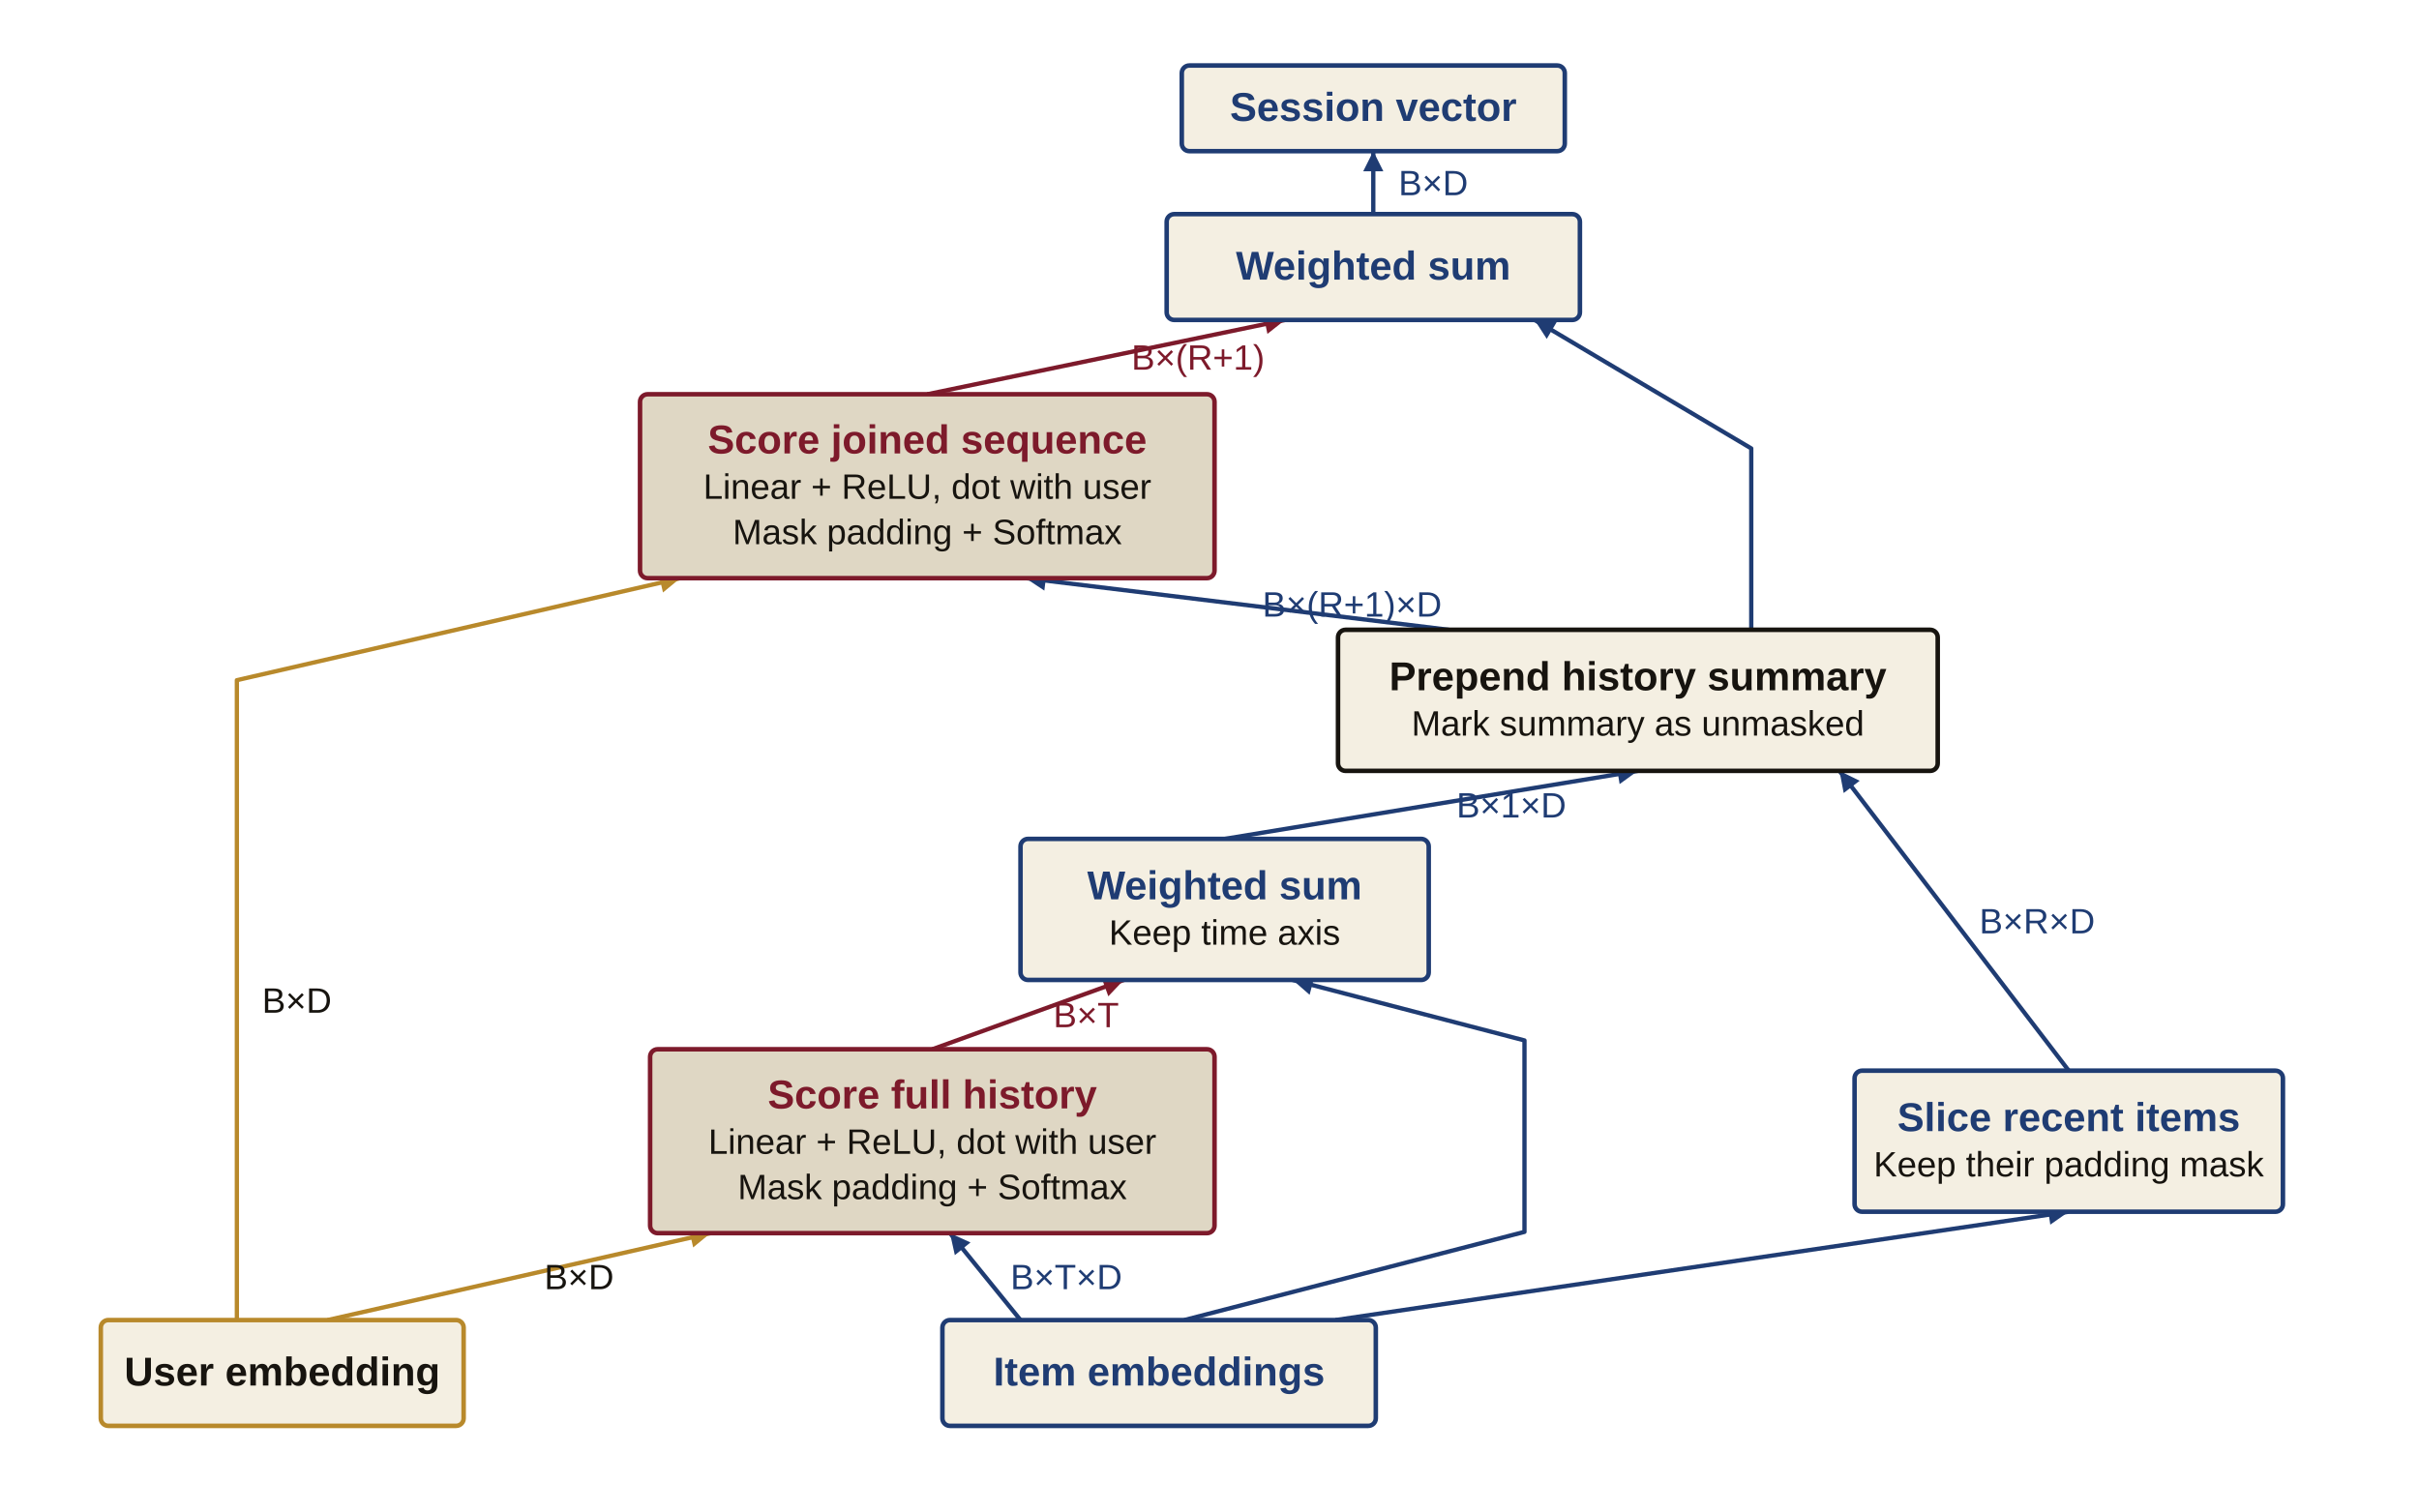
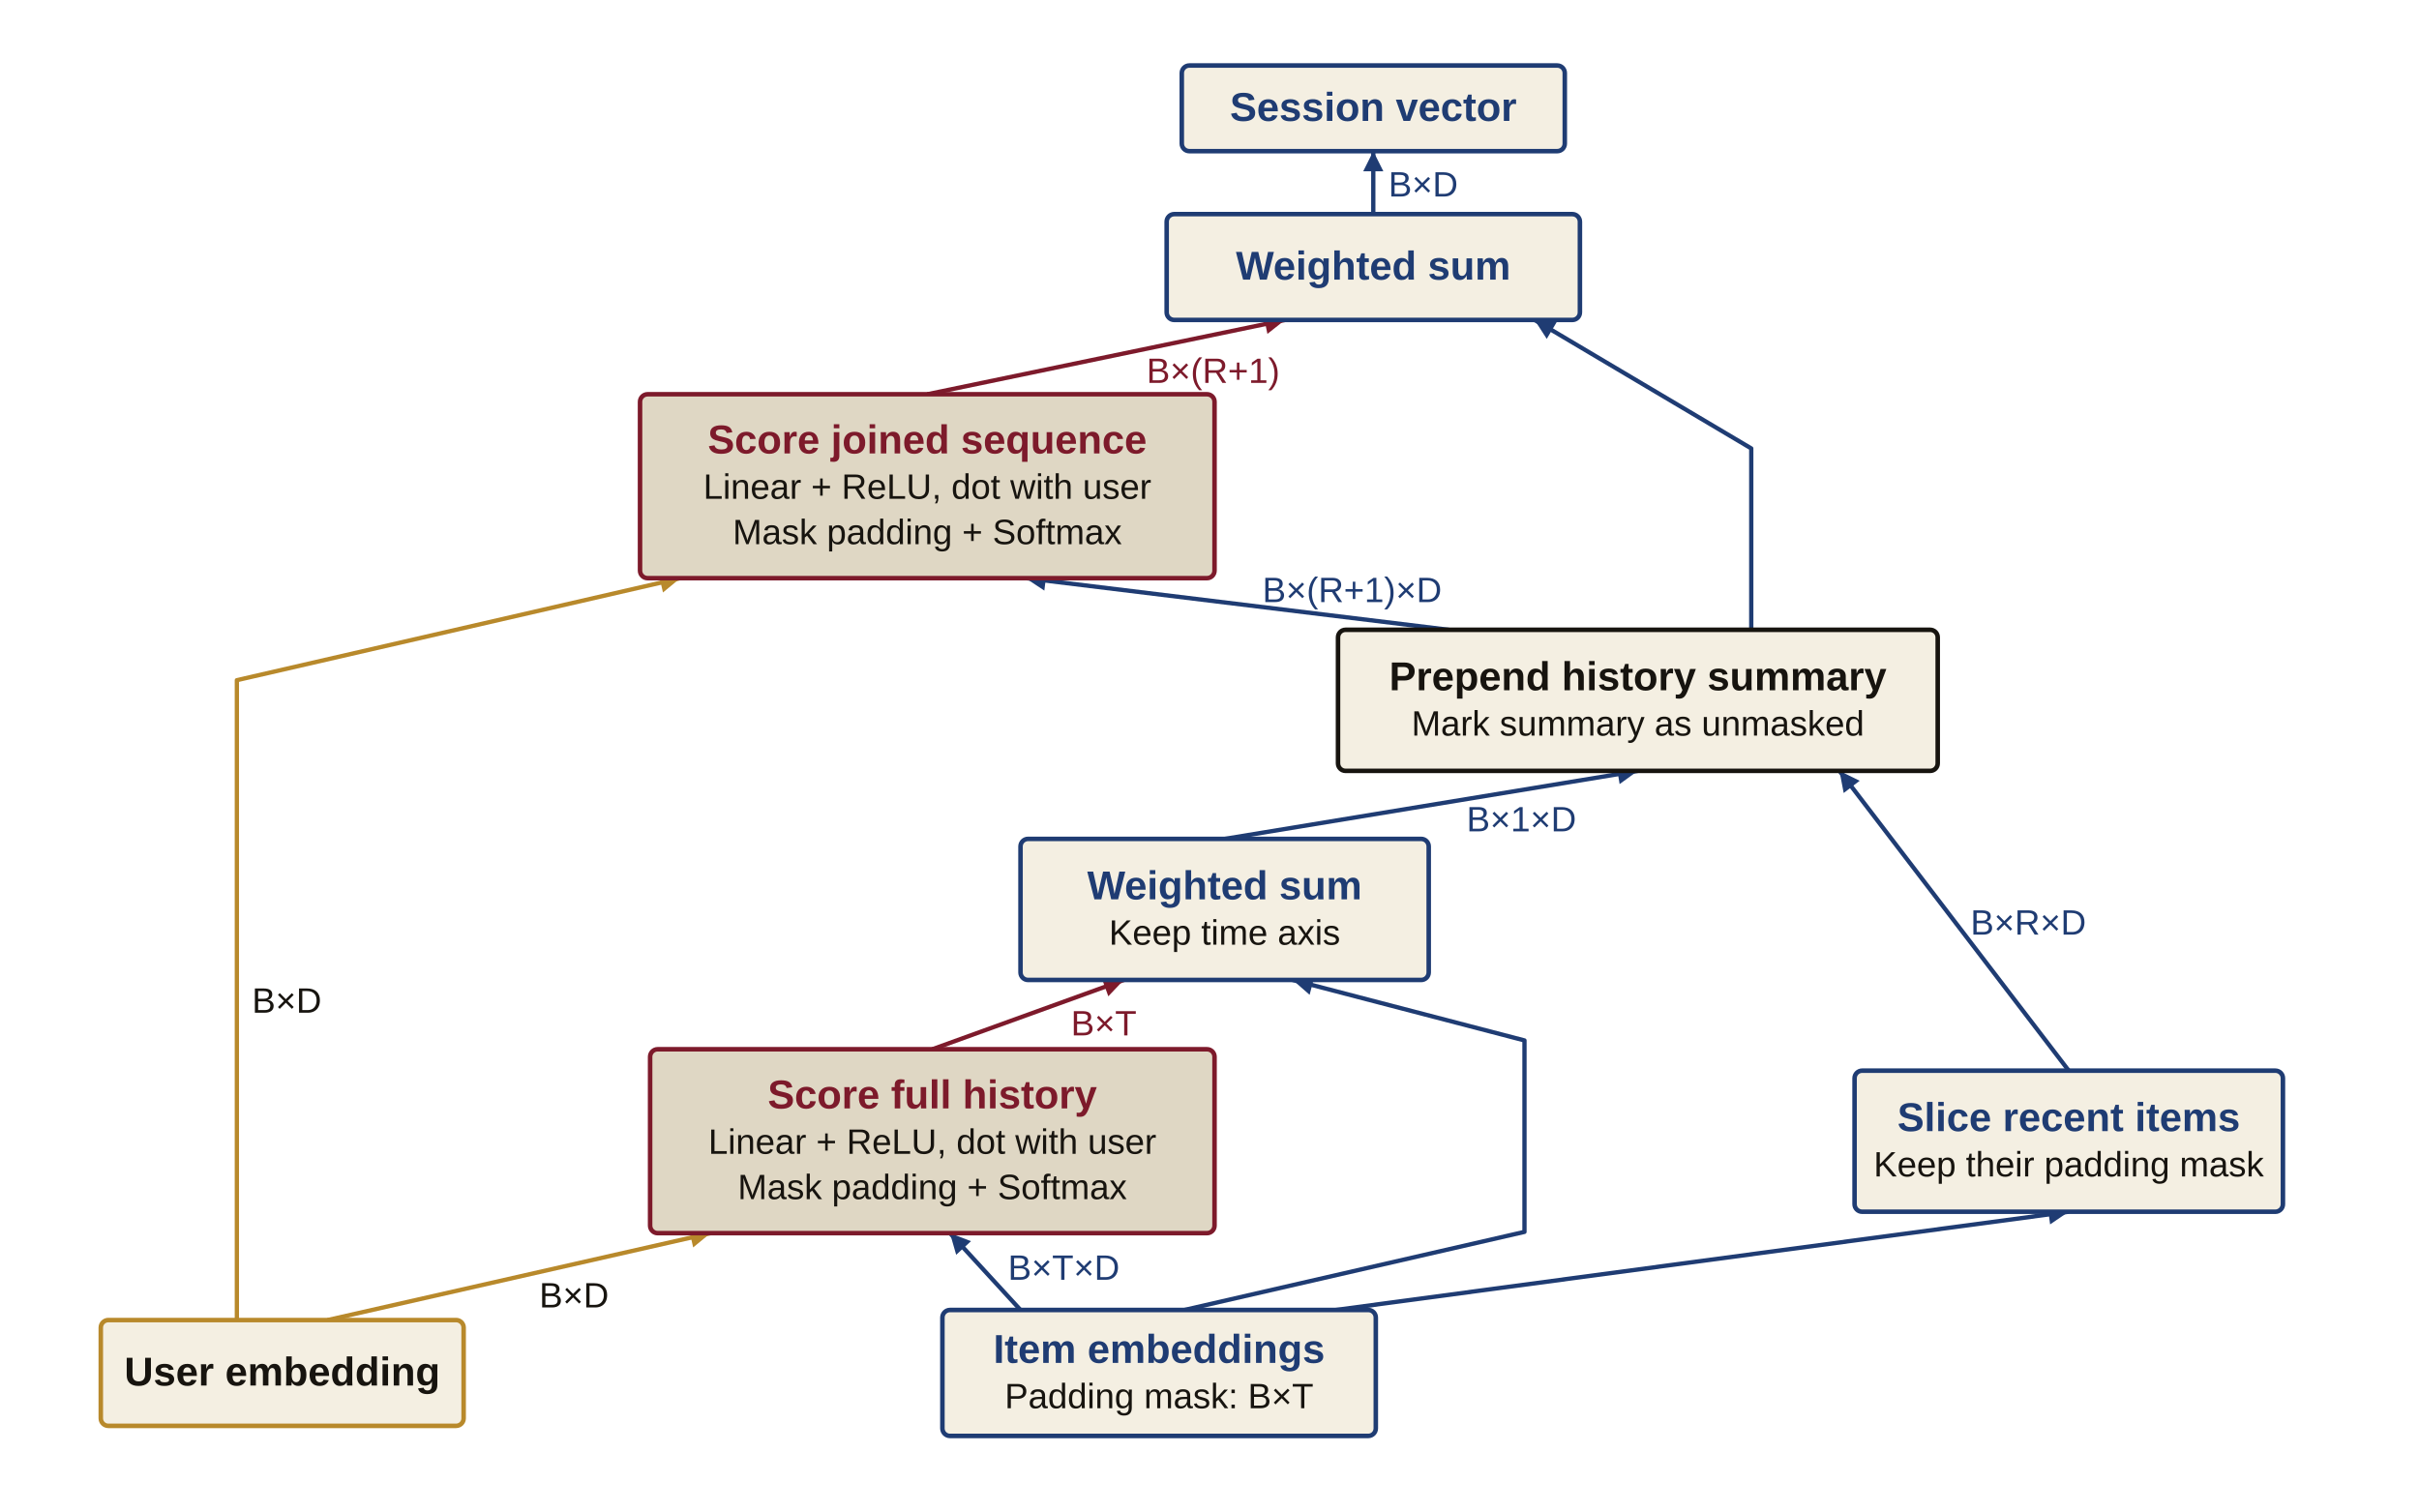
<svg xmlns="http://www.w3.org/2000/svg" viewBox="0 0 960 600" font-family="Archivo, Arial, sans-serif">
  <defs>
    <marker id="arrow-ink" markerWidth="9" markerHeight="8" refX="8" refY="4" orient="auto" markerUnits="userSpaceOnUse" viewBox="0 0 9 8">
      <path d="M 0 0 L 8 4 L 0 8 Z" fill="#17140f" />
    </marker>
    <marker id="arrow-feature" markerWidth="9" markerHeight="8" refX="8" refY="4" orient="auto" markerUnits="userSpaceOnUse" viewBox="0 0 9 8">
      <path d="M 0 0 L 8 4 L 0 8 Z" fill="#1f3c73" />
    </marker>
    <marker id="arrow-score" markerWidth="9" markerHeight="8" refX="8" refY="4" orient="auto" markerUnits="userSpaceOnUse" viewBox="0 0 9 8">
      <path d="M 0 0 L 8 4 L 0 8 Z" fill="#7d1a2b" />
    </marker>
    <marker id="arrow-gate" markerWidth="9" markerHeight="8" refX="8" refY="4" orient="auto" markerUnits="userSpaceOnUse" viewBox="0 0 9 8">
      <path d="M 0 0 L 8 4 L 0 8 Z" fill="#b8892b" />
    </marker>
  </defs>
-   <path class="flow" data-from="items" data-to="past" d="M 405 524 L 377 489.5" fill="none" stroke="#1f3c73" stroke-width="1.7" stroke-linejoin="round" marker-end="url(#arrow-feature)" />
-   <path class="flow" data-from="items" data-to="pool" d="M 470 524 L 605 489 L 605 413 L 513 389" fill="none" stroke="#1f3c73" stroke-width="1.7" stroke-linejoin="round" marker-end="url(#arrow-feature)" />
-   <path class="flow" data-from="items" data-to="recent" d="M 530 524 L 821 481" fill="none" stroke="#1f3c73" stroke-width="1.7" stroke-linejoin="round" marker-end="url(#arrow-feature)" />
+   <path class="flow" data-from="items" data-to="past" d="M 405 520 L 377 489.5" fill="none" stroke="#1f3c73" stroke-width="1.7" stroke-linejoin="round" marker-end="url(#arrow-feature)" />
+   <path class="flow" data-from="items" data-to="pool" d="M 470 520 L 605 489 L 605 413 L 513 389" fill="none" stroke="#1f3c73" stroke-width="1.7" stroke-linejoin="round" marker-end="url(#arrow-feature)" />
+   <path class="flow" data-from="items" data-to="recent" d="M 530 520 L 821 481" fill="none" stroke="#1f3c73" stroke-width="1.7" stroke-linejoin="round" marker-end="url(#arrow-feature)" />
  <path class="flow" data-from="user" data-to="past" d="M 130 524 L 282 489.5" fill="none" stroke="#b8892b" stroke-width="1.7" stroke-linejoin="round" marker-end="url(#arrow-gate)" />
  <path class="flow" data-from="user" data-to="score" d="M 94 524 L 94 270 L 270 229.5" fill="none" stroke="#b8892b" stroke-width="1.7" stroke-linejoin="round" marker-end="url(#arrow-gate)" />
  <path class="flow" data-from="past" data-to="pool" d="M 370 416.5 L 446 389" fill="none" stroke="#7d1a2b" stroke-width="1.7" stroke-linejoin="round" marker-end="url(#arrow-score)" />
  <path class="flow" data-from="pool" data-to="cat" d="M 486 333 L 650 306" fill="none" stroke="#1f3c73" stroke-width="1.7" stroke-linejoin="round" marker-end="url(#arrow-feature)" />
  <path class="flow" data-from="recent" data-to="cat" d="M 821 425 L 730 306" fill="none" stroke="#1f3c73" stroke-width="1.7" stroke-linejoin="round" marker-end="url(#arrow-feature)" />
  <path class="flow" data-from="cat" data-to="score" d="M 575 250 L 407 229.5" fill="none" stroke="#1f3c73" stroke-width="1.7" stroke-linejoin="round" marker-end="url(#arrow-feature)" />
  <path class="flow" data-from="cat" data-to="mix" d="M 695 250 L 695 178 L 609 127" fill="none" stroke="#1f3c73" stroke-width="1.7" stroke-linejoin="round" marker-end="url(#arrow-feature)" />
  <path class="flow" data-from="score" data-to="mix" d="M 368 156.5 L 510 127" fill="none" stroke="#7d1a2b" stroke-width="1.7" stroke-linejoin="round" marker-end="url(#arrow-score)" />
  <path class="flow" data-from="mix" data-to="out" d="M 545 85 L 545 60" fill="none" stroke="#1f3c73" stroke-width="1.7" stroke-linejoin="round" marker-end="url(#arrow-feature)" />
  <g class="node" id="items">
-     <rect x="374" y="524" width="172" height="42" rx="3" fill="#f4efe2" stroke="#1f3c73" stroke-width="1.8" />
-     <text x="460" y="550.0" font-size="16" fill="#1f3c73" text-anchor="middle" font-weight="600" class="box">Item embeddings</text>
+     <rect x="374" y="520" width="172" height="50" rx="3" fill="#f4efe2" stroke="#1f3c73" stroke-width="1.8" />
+     <text x="460" y="541.0" font-size="16" fill="#1f3c73" text-anchor="middle" font-weight="600" class="box">Item embeddings</text>
+     <text x="460" y="559.0" font-size="14" fill="#17140f" text-anchor="middle" font-weight="400" class="box">Padding mask: B×T</text>
  </g>
  <g class="node" id="user">
    <rect x="40" y="524" width="144" height="42" rx="3" fill="#f4efe2" stroke="#b8892b" stroke-width="1.8" />
    <text x="112" y="550.0" font-size="16" fill="#17140f" text-anchor="middle" font-weight="600" class="box">User embedding</text>
  </g>
  <g class="node" id="past">
    <rect x="258" y="416.5" width="224" height="73" rx="3" fill="#dfd7c4" stroke="#7d1a2b" stroke-width="1.8" />
    <text x="370" y="440.0" font-size="16" fill="#7d1a2b" text-anchor="middle" font-weight="600" class="box">Score full history</text>
    <text x="370" y="458.0" font-size="14" fill="#17140f" text-anchor="middle" font-weight="400" class="box">Linear + ReLU, dot with user</text>
    <text x="370" y="476.0" font-size="14" fill="#17140f" text-anchor="middle" font-weight="400" class="box">Mask padding + Softmax</text>
  </g>
  <g class="node" id="recent">
    <rect x="736" y="425" width="170" height="56" rx="3" fill="#f4efe2" stroke="#1f3c73" stroke-width="1.8" />
    <text x="821" y="449.0" font-size="16" fill="#1f3c73" text-anchor="middle" font-weight="600" class="box">Slice recent items</text>
    <text x="821" y="467.0" font-size="14" fill="#17140f" text-anchor="middle" font-weight="400" class="box">Keep their padding mask</text>
  </g>
  <g class="node" id="pool">
    <rect x="405" y="333" width="162" height="56" rx="3" fill="#f4efe2" stroke="#1f3c73" stroke-width="1.8" />
    <text x="486" y="357.0" font-size="16" fill="#1f3c73" text-anchor="middle" font-weight="600" class="box">Weighted sum</text>
    <text x="486" y="375.0" font-size="14" fill="#17140f" text-anchor="middle" font-weight="400" class="box">Keep time axis</text>
  </g>
  <g class="node" id="cat">
    <rect x="531" y="250" width="238" height="56" rx="3" fill="#f4efe2" stroke="#17140f" stroke-width="1.8" />
    <text x="650" y="274.0" font-size="16" fill="#17140f" text-anchor="middle" font-weight="600" class="box">Prepend history summary</text>
    <text x="650" y="292.0" font-size="14" fill="#17140f" text-anchor="middle" font-weight="400" class="box">Mark summary as unmasked</text>
  </g>
  <g class="node" id="score">
    <rect x="254" y="156.5" width="228" height="73" rx="3" fill="#dfd7c4" stroke="#7d1a2b" stroke-width="1.8" />
    <text x="368" y="180.0" font-size="16" fill="#7d1a2b" text-anchor="middle" font-weight="600" class="box">Score joined sequence</text>
    <text x="368" y="198.0" font-size="14" fill="#17140f" text-anchor="middle" font-weight="400" class="box">Linear + ReLU, dot with user</text>
    <text x="368" y="216.0" font-size="14" fill="#17140f" text-anchor="middle" font-weight="400" class="box">Mask padding + Softmax</text>
  </g>
  <g class="node" id="mix">
    <rect x="463" y="85" width="164" height="42" rx="3" fill="#f4efe2" stroke="#1f3c73" stroke-width="1.8" />
    <text x="545" y="111.0" font-size="16" fill="#1f3c73" text-anchor="middle" font-weight="600" class="box">Weighted sum</text>
  </g>
  <g class="node" id="out">
    <rect x="469" y="26" width="152" height="34" rx="3" fill="#f4efe2" stroke="#1f3c73" stroke-width="1.8" />
    <text x="545" y="48.0" font-size="16" fill="#1f3c73" text-anchor="middle" font-weight="600" class="box">Session vector</text>
  </g>
-   <text x="401.0" y="511.75" font-size="14" fill="#1f3c73" text-anchor="start" font-weight="400" class="edge items--past">B×T×D</text>
-   <text x="216.0" y="511.75" font-size="14" fill="#17140f" text-anchor="start" font-weight="400" class="edge user--past">B×D</text>
-   <text x="104.0" y="402.0" font-size="14" fill="#17140f" text-anchor="start" font-weight="400" class="edge user--score">B×D</text>
-   <text x="418.0" y="407.75" font-size="14" fill="#7d1a2b" text-anchor="start" font-weight="400" class="edge past--pool">B×T</text>
-   <text x="578.0" y="324.5" font-size="14" fill="#1f3c73" text-anchor="start" font-weight="400" class="edge pool--cat">B×1×D</text>
-   <text x="785.5" y="370.5" font-size="14" fill="#1f3c73" text-anchor="start" font-weight="400" class="edge recent--cat">B×R×D</text>
-   <text x="501.0" y="244.75" font-size="14" fill="#1f3c73" text-anchor="start" font-weight="400" class="edge cat--score">B×(R+1)×D</text>
-   <text x="449.0" y="146.75" font-size="14" fill="#7d1a2b" text-anchor="start" font-weight="400" class="edge score--mix">B×(R+1)</text>
-   <text x="555.0" y="77.5" font-size="14" fill="#1f3c73" text-anchor="start" font-weight="400" class="edge mix--out">B×D</text>
+   <text x="400" y="508" font-size="14" fill="#1f3c73" text-anchor="start" font-weight="400" class="edge items--past">B×T×D</text>
+   <text x="214" y="519" font-size="14" fill="#17140f" text-anchor="start" font-weight="400" class="edge user--past">B×D</text>
+   <text x="100" y="402" font-size="14" fill="#17140f" text-anchor="start" font-weight="400" class="edge user--score">B×D</text>
+   <text x="425" y="411" font-size="14" fill="#7d1a2b" text-anchor="start" font-weight="400" class="edge past--pool">B×T</text>
+   <text x="582" y="330" font-size="14" fill="#1f3c73" text-anchor="start" font-weight="400" class="edge pool--cat">B×1×D</text>
+   <text x="782" y="371" font-size="14" fill="#1f3c73" text-anchor="start" font-weight="400" class="edge recent--cat">B×R×D</text>
+   <text x="501" y="239" font-size="14" fill="#1f3c73" text-anchor="start" font-weight="400" class="edge cat--score">B×(R+1)×D</text>
+   <text x="455" y="152" font-size="14" fill="#7d1a2b" text-anchor="start" font-weight="400" class="edge score--mix">B×(R+1)</text>
+   <text x="551" y="78" font-size="14" fill="#1f3c73" text-anchor="start" font-weight="400" class="edge mix--out">B×D</text>
</svg>
